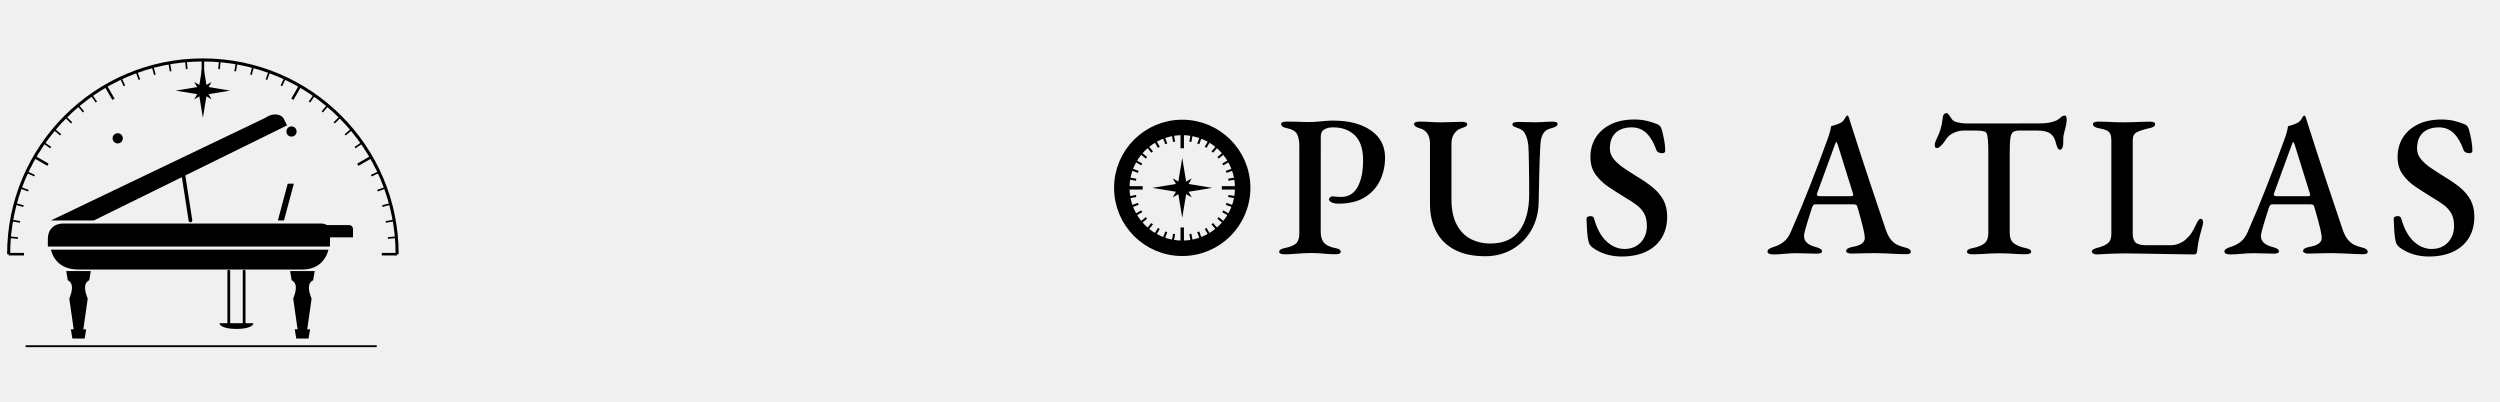
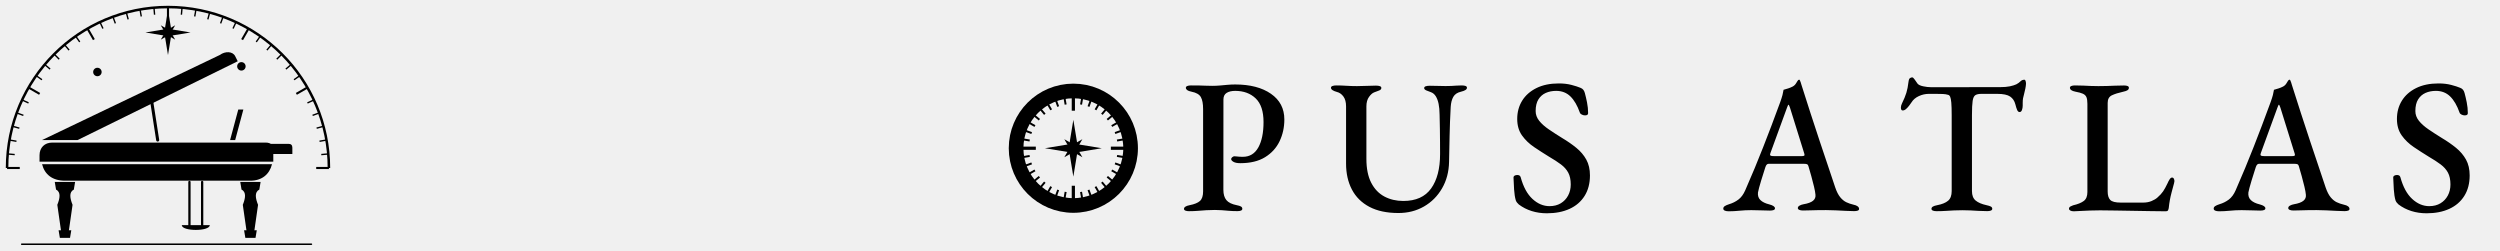
- <svg xmlns="http://www.w3.org/2000/svg" viewBox="0 0 572.22 92" width="572.22" height="92">
-   <g transform="translate(-3.48 -8.12) scale(0.39)">
+ <svg xmlns="http://www.w3.org/2000/svg" viewBox="-1.5 25.5 885.48 88.75" width="885.48" height="88.75">
+   <g transform="translate(-6 0) scale(0.5)">
    <defs>
-       <mask id="mblogptcurta" maskUnits="userSpaceOnUse" x="-50" y="-50" width="2000" height="2000">
+       <mask id="bblogptcurta" maskUnits="userSpaceOnUse" x="-50" y="-50" width="2000" height="2000">
        <rect x="-50" y="-50" width="2000" height="2000" fill="#fff" />
        <path d="M14 170A114 114 0 0 1 242 170" fill="none" stroke="#fff" stroke-width="1.8" />
        <path d="M23 170L14 170" stroke="#fff" stroke-width="1.5" />
        <path d="M19.41 160.5L14.43 160.06" stroke="#fff" stroke-width="1.0" />
        <path d="M20.66 151.07L15.73 150.2" stroke="#fff" stroke-width="1.0" />
        <path d="M22.71 141.79L17.88 140.49" stroke="#fff" stroke-width="1.0" />
        <path d="M25.57 132.72L20.88 131.01" stroke="#fff" stroke-width="1.0" />
        <path d="M29.21 123.93L24.68 121.82" stroke="#fff" stroke-width="1.0" />
        <path d="M37.07 117.5L29.27 113" stroke="#fff" stroke-width="1.5" />
        <path d="M38.71 107.48L34.62 104.61" stroke="#fff" stroke-width="1.0" />
        <path d="M44.5 99.94L40.67 96.72" stroke="#fff" stroke-width="1.0" />
        <path d="M50.93 92.93L47.39 89.39" stroke="#fff" stroke-width="1.0" />
        <path d="M57.94 86.5L54.72 82.67" stroke="#fff" stroke-width="1.0" />
        <path d="M65.48 80.71L62.61 76.62" stroke="#fff" stroke-width="1.0" />
        <path d="M75.5 79.07L71 71.27" stroke="#fff" stroke-width="1.5" />
        <path d="M81.93 71.21L79.82 66.68" stroke="#fff" stroke-width="1.0" />
        <path d="M90.72 67.57L89.01 62.88" stroke="#fff" stroke-width="1.0" />
        <path d="M99.79 64.71L98.49 59.88" stroke="#fff" stroke-width="1.0" />
        <path d="M109.07 62.66L108.2 57.73" stroke="#fff" stroke-width="1.0" />
        <path d="M118.5 61.41L118.06 56.43" stroke="#fff" stroke-width="1.0" />
        <path d="M128 65L128 56" stroke="#fff" stroke-width="1.5" />
        <path d="M137.5 61.41L137.94 56.43" stroke="#fff" stroke-width="1.0" />
        <path d="M146.93 62.66L147.8 57.73" stroke="#fff" stroke-width="1.0" />
        <path d="M156.21 64.71L157.51 59.88" stroke="#fff" stroke-width="1.0" />
        <path d="M165.28 67.57L166.99 62.88" stroke="#fff" stroke-width="1.0" />
        <path d="M174.07 71.21L176.18 66.68" stroke="#fff" stroke-width="1.0" />
        <path d="M180.5 79.07L185 71.27" stroke="#fff" stroke-width="1.5" />
        <path d="M190.52 80.71L193.39 76.62" stroke="#fff" stroke-width="1.0" />
        <path d="M198.06 86.5L201.28 82.67" stroke="#fff" stroke-width="1.0" />
        <path d="M205.07 92.93L208.61 89.39" stroke="#fff" stroke-width="1.0" />
        <path d="M211.5 99.94L215.33 96.72" stroke="#fff" stroke-width="1.0" />
        <path d="M217.29 107.48L221.38 104.61" stroke="#fff" stroke-width="1.0" />
        <path d="M218.93 117.5L226.73 113" stroke="#fff" stroke-width="1.5" />
        <path d="M226.79 123.93L231.32 121.82" stroke="#fff" stroke-width="1.0" />
        <path d="M230.43 132.72L235.12 131.01" stroke="#fff" stroke-width="1.0" />
        <path d="M233.29 141.79L238.12 140.49" stroke="#fff" stroke-width="1.0" />
        <path d="M235.34 151.07L240.27 150.2" stroke="#fff" stroke-width="1.0" />
        <path d="M236.59 160.5L241.57 160.06" stroke="#fff" stroke-width="1.0" />
        <path d="M233 170L242 170" stroke="#fff" stroke-width="1.5" />
        <circle cx="78" cy="102" r="3" fill="#fff" />
        <circle cx="180" cy="98" r="3" fill="#fff" />
        <path fill="#fff" d="M128 58L130.26 71.74L144 74L130.26 76.26L128 90L125.74 76.26L112 74L125.74 71.74Z" />
        <path fill="#fff" d="M133.09 68.91L130.16 74L133.09 79.09L128 76.16L122.91 79.09L125.84 74L122.91 68.91L128 71.84Z" />
        <g transform="translate(37 152) scale(0.9)">
          <path fill="#fff" d="M2 -2L142 -69C146 -72 152 -72 154 -68L156 -64L30 -2Z" />
          <path d="M93.0 -2L87.0 -40.6" fill="none" stroke="#fff" stroke-width="2.4" stroke-linecap="round" />
          <path fill="#fff" d="M150 -2L156.43 -26H160.43L154 -2Z" />
          <path fill="#fff" d="M10 0H178C182 0 184 2 184 6V15H0V10C0 4 4 0 10 0Z" />
          <path fill="#fff" d="M178 1H196C198 1 199 2 199 4V9H178Z" />
          <path fill="#fff" d="M2 17H183C181 25 175 30 166 30H20C10 30 4 25 2 17Z" />
          <path d="M2 16H184" fill="none" stroke="#000" stroke-width="1.4" stroke-linecap="round" />
          <path fill="#fff" d="M12 31H28L27 37C23 39 24 44 26 49L23 70H17L14 49C16 44 17 39 13 37Z" />
          <path fill="#fff" d="M15 69H25L24 75H16Z" />
          <path fill="#fff" d="M158 31H174L173 37C169 39 170 44 172 49L169 70H163L160 49C162 44 163 39 159 37Z" />
          <path fill="#fff" d="M161 69H171L170 75H162Z" />
          <path d="M118 31V66" fill="none" stroke="#fff" stroke-width="1.8" stroke-linecap="round" />
          <path d="M128 31V66" fill="none" stroke="#fff" stroke-width="1.8" stroke-linecap="round" />
          <path fill="#fff" d="M112 65H134C134 70 112 70 112 65Z" />
          <path d="M-14 80H214" fill="none" stroke="#fff" stroke-width="1.2" stroke-linecap="round" />
        </g>
      </mask>
    </defs>
-     <g mask="url(#mblogptcurta)">
+     <g mask="url(#bblogptcurta)">
      <path d="M14 170A114 114 0 0 1 242 170" fill="none" stroke="currentColor" stroke-width="1.8" />
      <path d="M23 170L14 170" stroke="currentColor" stroke-width="1.5" />
      <path d="M19.41 160.5L14.43 160.06" stroke="currentColor" stroke-width="1.0" />
      <path d="M20.66 151.07L15.73 150.2" stroke="currentColor" stroke-width="1.0" />
      <path d="M22.71 141.79L17.88 140.49" stroke="currentColor" stroke-width="1.0" />
      <path d="M25.57 132.72L20.88 131.01" stroke="currentColor" stroke-width="1.0" />
      <path d="M29.21 123.93L24.68 121.82" stroke="currentColor" stroke-width="1.0" />
      <path d="M37.07 117.5L29.27 113" stroke="currentColor" stroke-width="1.5" />
      <path d="M38.71 107.48L34.62 104.61" stroke="currentColor" stroke-width="1.0" />
      <path d="M44.5 99.94L40.67 96.72" stroke="currentColor" stroke-width="1.0" />
      <path d="M50.93 92.93L47.39 89.39" stroke="currentColor" stroke-width="1.0" />
      <path d="M57.94 86.5L54.72 82.67" stroke="currentColor" stroke-width="1.0" />
      <path d="M65.48 80.71L62.61 76.62" stroke="currentColor" stroke-width="1.0" />
      <path d="M75.5 79.07L71 71.27" stroke="currentColor" stroke-width="1.5" />
      <path d="M81.93 71.21L79.82 66.68" stroke="currentColor" stroke-width="1.0" />
      <path d="M90.72 67.57L89.01 62.88" stroke="currentColor" stroke-width="1.0" />
      <path d="M99.79 64.71L98.49 59.88" stroke="currentColor" stroke-width="1.0" />
      <path d="M109.07 62.66L108.2 57.73" stroke="currentColor" stroke-width="1.0" />
      <path d="M118.5 61.41L118.06 56.43" stroke="currentColor" stroke-width="1.0" />
      <path d="M128 65L128 56" stroke="currentColor" stroke-width="1.5" />
      <path d="M137.5 61.41L137.94 56.43" stroke="currentColor" stroke-width="1.0" />
      <path d="M146.93 62.66L147.8 57.73" stroke="currentColor" stroke-width="1.0" />
      <path d="M156.21 64.71L157.51 59.88" stroke="currentColor" stroke-width="1.0" />
      <path d="M165.28 67.57L166.99 62.88" stroke="currentColor" stroke-width="1.0" />
      <path d="M174.07 71.21L176.18 66.68" stroke="currentColor" stroke-width="1.0" />
      <path d="M180.5 79.07L185 71.27" stroke="currentColor" stroke-width="1.5" />
      <path d="M190.52 80.71L193.39 76.62" stroke="currentColor" stroke-width="1.0" />
      <path d="M198.06 86.5L201.28 82.67" stroke="currentColor" stroke-width="1.0" />
      <path d="M205.07 92.93L208.61 89.39" stroke="currentColor" stroke-width="1.0" />
      <path d="M211.5 99.94L215.33 96.72" stroke="currentColor" stroke-width="1.0" />
      <path d="M217.29 107.48L221.38 104.61" stroke="currentColor" stroke-width="1.0" />
      <path d="M218.93 117.5L226.73 113" stroke="currentColor" stroke-width="1.5" />
      <path d="M226.79 123.93L231.32 121.82" stroke="currentColor" stroke-width="1.0" />
      <path d="M230.43 132.72L235.12 131.01" stroke="currentColor" stroke-width="1.0" />
      <path d="M233.29 141.79L238.12 140.49" stroke="currentColor" stroke-width="1.0" />
      <path d="M235.34 151.07L240.27 150.2" stroke="currentColor" stroke-width="1.0" />
      <path d="M236.59 160.5L241.57 160.06" stroke="currentColor" stroke-width="1.0" />
      <path d="M233 170L242 170" stroke="currentColor" stroke-width="1.5" />
      <circle cx="78" cy="102" r="3" fill="currentColor" />
      <circle cx="180" cy="98" r="3" fill="currentColor" />
      <path fill="currentColor" d="M128 58L130.26 71.74L144 74L130.26 76.26L128 90L125.74 76.26L112 74L125.74 71.74Z" />
      <path fill="currentColor" d="M133.09 68.91L130.16 74L133.09 79.09L128 76.16L122.91 79.09L125.84 74L122.91 68.91L128 71.84Z" />
      <g transform="translate(37 152) scale(0.9)">
        <path fill="currentColor" d="M2 -2L142 -69C146 -72 152 -72 154 -68L156 -64L30 -2Z" />
        <path d="M93.0 -2L87.0 -40.6" fill="none" stroke="currentColor" stroke-width="2.4" stroke-linecap="round" />
        <path fill="currentColor" d="M150 -2L156.43 -26H160.43L154 -2Z" />
        <path fill="currentColor" d="M10 0H178C182 0 184 2 184 6V15H0V10C0 4 4 0 10 0Z" />
        <path fill="currentColor" d="M178 1H196C198 1 199 2 199 4V9H178Z" />
        <path fill="currentColor" d="M2 17H183C181 25 175 30 166 30H20C10 30 4 25 2 17Z" />
        <path d="M2 16H184" fill="none" stroke="none" stroke-width="1.4" stroke-linecap="round" />
        <path fill="currentColor" d="M12 31H28L27 37C23 39 24 44 26 49L23 70H17L14 49C16 44 17 39 13 37Z" />
        <path fill="currentColor" d="M15 69H25L24 75H16Z" />
        <path fill="currentColor" d="M158 31H174L173 37C169 39 170 44 172 49L169 70H163L160 49C162 44 163 39 159 37Z" />
        <path fill="currentColor" d="M161 69H171L170 75H162Z" />
        <path d="M118 31V66" fill="none" stroke="currentColor" stroke-width="1.8" stroke-linecap="round" />
        <path d="M128 31V66" fill="none" stroke="currentColor" stroke-width="1.8" stroke-linecap="round" />
        <path fill="currentColor" d="M112 65H134C134 70 112 70 112 65Z" />
        <path d="M-14 80H214" fill="none" stroke="currentColor" stroke-width="1.2" stroke-linecap="round" />
      </g>
    </g>
  </g>
-   <circle cx="270.6" cy="43" r="13.83" fill="none" stroke="currentColor" stroke-width="3.54" />
-   <path d="M270.6 30.64L270.6 33.94" stroke="currentColor" stroke-width="0.78" />
-   <path d="M272.75 30.83L272.46 32.45" stroke="currentColor" stroke-width="0.48" />
-   <path d="M274.83 31.39L274.26 32.94" stroke="currentColor" stroke-width="0.48" />
-   <path d="M276.78 32.3L275.96 33.72" stroke="currentColor" stroke-width="0.48" />
-   <path d="M278.55 33.53L277.48 34.8" stroke="currentColor" stroke-width="0.48" />
-   <path d="M280.07 35.06L278.8 36.12" stroke="currentColor" stroke-width="0.48" />
-   <path d="M281.3 36.82L279.88 37.64" stroke="currentColor" stroke-width="0.48" />
-   <path d="M282.22 38.77L280.66 39.34" stroke="currentColor" stroke-width="0.48" />
-   <path d="M282.77 40.85L281.15 41.14" stroke="currentColor" stroke-width="0.48" />
-   <path d="M282.96 43L279.66 43" stroke="currentColor" stroke-width="0.78" />
-   <path d="M282.77 45.15L281.15 44.86" stroke="currentColor" stroke-width="0.48" />
-   <path d="M282.22 47.23L280.66 46.66" stroke="currentColor" stroke-width="0.48" />
-   <path d="M281.3 49.18L279.88 48.36" stroke="currentColor" stroke-width="0.48" />
-   <path d="M280.07 50.94L278.8 49.88" stroke="currentColor" stroke-width="0.48" />
-   <path d="M278.55 52.47L277.48 51.2" stroke="currentColor" stroke-width="0.48" />
-   <path d="M276.78 53.7L275.96 52.28" stroke="currentColor" stroke-width="0.48" />
-   <path d="M274.83 54.61L274.26 53.06" stroke="currentColor" stroke-width="0.48" />
-   <path d="M272.75 55.17L272.46 53.55" stroke="currentColor" stroke-width="0.48" />
-   <path d="M270.6 55.36L270.6 52.06" stroke="currentColor" stroke-width="0.78" />
-   <path d="M268.45 55.17L268.74 53.55" stroke="currentColor" stroke-width="0.48" />
-   <path d="M266.37 54.61L266.94 53.06" stroke="currentColor" stroke-width="0.48" />
-   <path d="M264.42 53.7L265.25 52.28" stroke="currentColor" stroke-width="0.48" />
-   <path d="M262.66 52.47L263.72 51.2" stroke="currentColor" stroke-width="0.48" />
-   <path d="M261.13 50.94L262.4 49.88" stroke="currentColor" stroke-width="0.48" />
-   <path d="M259.9 49.18L261.33 48.36" stroke="currentColor" stroke-width="0.48" />
-   <path d="M258.99 47.23L260.54 46.66" stroke="currentColor" stroke-width="0.48" />
-   <path d="M258.43 45.15L260.05 44.86" stroke="currentColor" stroke-width="0.48" />
-   <path d="M258.24 43L261.54 43" stroke="currentColor" stroke-width="0.78" />
-   <path d="M258.43 40.85L260.05 41.14" stroke="currentColor" stroke-width="0.48" />
-   <path d="M258.99 38.77L260.54 39.34" stroke="currentColor" stroke-width="0.48" />
-   <path d="M259.9 36.82L261.33 37.64" stroke="currentColor" stroke-width="0.48" />
-   <path d="M261.13 35.06L262.4 36.12" stroke="currentColor" stroke-width="0.48" />
-   <path d="M262.66 33.53L263.72 34.8" stroke="currentColor" stroke-width="0.48" />
-   <path d="M264.42 32.3L265.25 33.72" stroke="currentColor" stroke-width="0.48" />
-   <path d="M266.37 31.39L266.94 32.94" stroke="currentColor" stroke-width="0.48" />
-   <path d="M268.45 30.83L268.74 32.45" stroke="currentColor" stroke-width="0.48" />
-   <path fill="currentColor" d="M270.6 36.14L271.57 42.03L277.46 43L271.57 43.97L270.6 49.86L269.63 43.97L263.74 43L269.63 42.03Z" />
-   <path fill="currentColor" d="M272.78 40.82L271.53 43L272.78 45.18L270.6 43.93L268.42 45.18L269.67 43L268.42 40.82L270.6 42.07Z" />
-   <path fill="currentColor" d="M293.979 58.204Q293.473 58.204 293.13 58.069Q292.788 57.933 292.788 57.643Q292.788 57.022 294.124 56.758Q295.877 56.422 296.638 55.737Q297.399 55.052 297.399 53.425V33.52Q297.399 31.617 296.855 30.649Q296.311 29.682 294.597 29.346Q293.879 29.207 293.557 28.963Q293.235 28.719 293.235 28.409Q293.235 28.119 293.57 27.977Q293.906 27.835 294.453 27.835Q295.632 27.835 296.422 27.848Q297.213 27.862 297.94 27.898Q298.668 27.934 299.591 27.934Q300.568 27.934 301.487 27.852Q302.407 27.769 303.304 27.687Q304.202 27.604 305.156 27.604Q310.538 27.604 313.779 29.847Q317.02 32.09 317.02 36.06Q317.02 38.902 315.873 41.306Q314.725 43.71 312.373 45.161Q310.022 46.612 306.387 46.612Q305.305 46.612 304.741 46.291Q304.177 45.971 304.177 45.614Q304.177 45.376 304.451 45.159Q304.725 44.941 304.955 44.941Q305.28 44.941 305.724 45.007Q306.169 45.074 306.998 45.074Q309.473 45.074 310.733 42.813Q311.994 40.552 311.994 36.678Q311.994 32.785 310.099 30.968Q308.204 29.151 305.156 29.151Q303.864 29.151 303.087 29.636Q302.309 30.121 302.309 31.236L302.296 53.051Q302.296 54.646 303.022 55.527Q303.747 56.409 305.535 56.758Q306.213 56.884 306.542 57.075Q306.871 57.266 306.871 57.629Q306.871 57.92 306.555 58.055Q306.24 58.191 305.707 58.191Q304.541 58.191 303.637 58.112Q302.734 58.033 301.936 57.97Q301.137 57.908 300.247 57.908Q299.16 57.908 298.166 57.97Q297.172 58.033 296.165 58.118Q295.158 58.204 293.979 58.204ZM339.952 58.646Q335.764 58.646 332.948 57.159Q330.132 55.672 328.721 52.978Q327.31 50.284 327.31 46.709V32.901Q327.31 31.373 326.667 30.505Q326.025 29.636 325.106 29.411Q323.663 29.023 323.663 28.396Q323.663 28.106 324.026 27.97Q324.388 27.835 324.962 27.835Q326.157 27.835 327.39 27.917Q328.622 28.0 329.941 28.0Q331.083 28.0 332.337 27.94Q333.591 27.881 334.53 27.881Q335.117 27.881 335.473 28.01Q335.829 28.138 335.829 28.442Q335.829 28.832 335.346 29.037Q334.863 29.242 334.091 29.512Q333.484 29.737 332.852 30.607Q332.22 31.478 332.22 32.916V45.577Q332.22 49.082 333.386 51.339Q334.551 53.595 336.57 54.666Q338.588 55.736 341.136 55.736Q345.689 55.736 347.851 52.717Q350.013 49.698 350.013 44.405Q350.013 43.323 350.003 41.715Q349.993 40.107 349.967 38.305Q349.941 36.504 349.895 34.87Q349.882 33.363 349.654 32.268Q349.426 31.173 348.977 30.451Q348.528 29.73 347.802 29.465Q347.327 29.286 346.749 29.062Q346.172 28.838 346.172 28.475Q346.172 28.171 346.541 28.042Q346.91 27.914 347.524 27.914Q348.799 27.914 349.545 27.95Q350.291 27.987 351.333 27.987Q352.112 27.987 352.738 27.957Q353.364 27.927 353.971 27.881Q354.577 27.835 355.219 27.835Q355.792 27.835 356.148 27.957Q356.504 28.079 356.504 28.396Q356.504 29.009 355.074 29.346Q353.754 29.644 353.213 30.587Q352.672 31.53 352.579 33.022Q352.375 36.817 352.313 39.973Q352.25 43.13 352.185 46.261Q352.119 49.882 350.49 52.691Q348.862 55.5 346.121 57.073Q343.381 58.646 339.952 58.646ZM371.195 58.712Q369.244 58.712 367.531 58.175Q365.819 57.638 364.42 56.59Q364.195 56.392 363.994 56.141Q363.792 55.89 363.686 55.6Q363.375 54.556 363.272 52.966Q363.17 51.375 363.131 50.098Q363.131 49.775 363.401 49.62Q363.671 49.465 364.041 49.465Q364.352 49.465 364.562 49.587Q364.773 49.709 364.859 50Q365.823 53.513 367.713 55.251Q369.603 56.988 371.828 56.988Q373.39 56.988 374.536 56.302Q375.682 55.617 376.317 54.428Q376.952 53.239 376.952 51.759Q376.952 50.014 376.349 48.897Q375.746 47.78 374.592 46.917Q373.438 46.053 371.723 45.051Q369.883 43.924 368.109 42.727Q366.335 41.53 365.181 39.91Q364.027 38.29 364.027 35.928Q364.027 33.454 365.216 31.528Q366.405 29.602 368.658 28.478Q370.911 27.354 374.075 27.354Q375.763 27.354 377.12 27.707Q378.477 28.06 379.296 28.409Q379.732 28.575 379.979 28.878Q380.226 29.181 380.359 29.67Q380.622 30.64 380.885 31.933Q381.148 33.226 381.148 34.534Q381.148 35.068 380.402 35.068Q380 35.068 379.621 34.877Q379.242 34.686 379.15 34.396Q378.248 31.829 376.875 30.49Q375.502 29.151 373.438 29.151Q372.04 29.151 370.927 29.645Q369.814 30.139 369.146 31.206Q368.478 32.273 368.478 34.024Q368.478 35.302 369.331 36.372Q370.184 37.443 371.641 38.438Q373.098 39.433 374.859 40.522Q376.782 41.665 378.308 42.912Q379.834 44.16 380.713 45.752Q381.591 47.344 381.591 49.572Q381.591 52.456 380.298 54.516Q379.006 56.577 376.67 57.644Q374.335 58.712 371.195 58.712ZM405.859 58.231Q405.286 58.231 404.923 58.069Q404.56 57.908 404.56 57.577Q404.56 57.214 404.926 56.974Q405.292 56.733 405.936 56.529Q407.19 56.16 408.199 55.408Q409.207 54.656 409.865 53.149Q411.104 50.316 412.169 47.758Q413.233 45.2 414.202 42.715Q415.172 40.229 416.183 37.582Q417.195 34.936 418.282 31.939Q418.673 30.864 418.858 30.145Q419.043 29.425 419.116 28.887Q419.678 28.722 420.201 28.563Q420.723 28.405 421.299 28.114Q421.848 27.824 422.157 27.29Q422.466 26.757 422.658 26.532Q422.757 26.459 422.867 26.446Q422.976 26.432 423.063 26.605Q423.182 26.83 423.264 27.113Q423.347 27.397 423.439 27.7Q424.493 31.074 425.633 34.56Q426.773 38.045 427.87 41.371Q428.967 44.696 429.94 47.537Q430.913 50.377 431.601 52.494Q432.127 54.019 432.805 54.841Q433.483 55.664 434.271 56.04Q435.058 56.416 435.981 56.627Q436.659 56.766 437.008 57.032Q437.357 57.299 437.357 57.662Q437.357 57.952 437.022 58.072Q436.686 58.191 436.153 58.191Q435.413 58.191 434.218 58.128Q433.024 58.066 431.731 58.003Q430.438 57.94 429.376 57.94Q428.486 57.94 427.442 57.954Q426.399 57.967 425.44 58.004Q424.481 58.04 423.794 58.04Q423.261 58.04 422.911 57.888Q422.562 57.736 422.562 57.446Q422.562 57.096 422.977 56.859Q423.392 56.621 423.938 56.529Q425.528 56.258 426.228 55.691Q426.928 55.124 426.82 54.211Q426.754 53.452 426.467 52.264Q426.18 51.076 425.818 49.75Q425.457 48.424 425.128 47.35Q425.035 46.981 424.815 46.871Q424.594 46.762 424.029 46.762H415.506Q415.268 46.762 415.074 46.937Q414.88 47.112 414.722 47.579Q414.57 48.108 414.28 48.98Q413.991 49.852 413.708 50.799Q413.425 51.746 413.207 52.536Q412.99 53.326 412.936 53.69Q412.816 54.839 413.534 55.529Q414.251 56.218 415.667 56.562Q417.043 56.924 417.043 57.512Q417.043 57.802 416.714 57.931Q416.385 58.06 415.811 58.06Q414.944 58.06 413.79 58.007Q412.636 57.954 411.317 57.954Q409.847 57.954 408.477 58.092Q407.106 58.231 405.859 58.231ZM416.766 44.904H423.518Q424.178 44.904 424.178 44.647Q424.178 44.528 424.155 44.426Q424.132 44.324 424.085 44.172L420.673 33.218Q420.436 32.494 420.298 32.494Q420.205 32.494 419.955 33.185L415.942 44.172Q415.85 44.422 415.85 44.541Q415.85 44.772 416.104 44.838Q416.358 44.904 416.766 44.904ZM451.451 58.204Q450.945 58.204 450.583 58.069Q450.22 57.933 450.22 57.643Q450.22 57.293 450.569 57.088Q450.918 56.884 451.596 56.758Q453.35 56.422 454.226 55.688Q455.102 54.954 455.102 53.359V35.05Q455.102 33.034 455.01 31.997Q454.918 30.96 454.73 30.559Q454.542 30.157 454.213 30.098Q453.661 29.932 452.959 29.903Q452.257 29.873 451.338 29.873H449.57Q448.342 29.873 447.17 30.412Q445.999 30.951 445.397 31.927Q445.232 32.185 444.869 32.67Q444.506 33.155 444.096 33.519Q443.687 33.882 443.278 33.882Q443.026 33.882 442.93 33.677Q442.834 33.472 442.834 33.215Q442.834 32.713 443.092 32.198Q443.818 30.726 444.158 29.614Q444.498 28.502 444.67 26.991Q444.762 26.246 445.036 26.068Q445.31 25.889 445.575 25.889Q445.813 25.889 446.198 26.456Q446.584 27.023 446.849 27.393Q447.193 27.827 448.219 28.045Q449.244 28.262 450.106 28.262L466.754 28.249Q468.209 28.249 469.151 28.051Q470.092 27.853 470.71 27.57Q471.331 27.239 471.711 26.849Q472.09 26.459 472.658 26.459Q472.85 26.459 472.949 26.759Q473.048 27.058 473.048 27.427Q473.048 27.645 472.992 28.006Q472.936 28.368 472.89 28.599Q472.725 29.457 472.569 29.98Q472.414 30.503 472.334 30.94Q472.254 31.378 472.254 32.045V32.719Q472.254 33.255 472.076 33.759Q471.898 34.263 471.502 34.263Q471.139 34.263 470.921 33.782Q470.703 33.301 470.478 32.398Q470.173 31.174 469.223 30.523Q468.274 29.873 466.125 29.873H462.267Q461.331 29.873 460.83 30.177Q460.329 30.48 460.164 31.568Q459.999 32.656 459.999 35.047V53.346Q459.999 54.9 460.895 55.641Q461.79 56.382 463.525 56.758Q464.202 56.897 464.551 57.082Q464.901 57.266 464.901 57.629Q464.901 57.92 464.565 58.055Q464.229 58.191 463.696 58.191Q462.53 58.191 461.555 58.128Q460.58 58.066 459.661 58.019Q458.742 57.973 457.72 57.973Q456.634 57.973 455.653 58.019Q454.672 58.066 453.651 58.135Q452.631 58.204 451.451 58.204ZM479.986 58.231Q479.44 58.231 479.127 58.049Q478.815 57.868 478.815 57.623Q478.815 57.248 479.193 57.053Q479.571 56.858 479.803 56.785Q481.523 56.389 482.392 55.734Q483.261 55.079 483.261 53.583V32.274Q483.261 31.193 483.023 30.656Q482.786 30.118 482.172 29.838Q481.559 29.557 480.378 29.346Q479.043 29.082 479.043 28.396Q479.043 28.106 479.385 27.97Q479.728 27.835 480.234 27.835Q481.413 27.835 482.322 27.881Q483.231 27.927 484.077 27.964Q484.923 28.0 485.912 28.0Q486.999 28.0 487.963 27.97Q488.928 27.94 489.939 27.894Q490.949 27.848 492.115 27.848Q492.648 27.848 492.964 27.977Q493.28 28.106 493.28 28.409Q493.28 28.773 492.951 28.99Q492.622 29.207 491.944 29.346Q490.183 29.736 489.17 30.221Q488.157 30.706 488.157 32.058V53.449Q488.157 54.839 488.777 55.485Q489.396 56.13 491.337 56.13H496.698Q497.864 56.13 498.763 55.751Q499.663 55.372 500.178 54.904Q501.061 54.132 501.553 53.402Q502.045 52.672 502.605 51.493Q502.817 50.988 503.104 50.535Q503.391 50.081 503.7 50.081Q504.004 50.081 504.142 50.372Q504.281 50.662 504.281 50.952Q504.281 51.012 504.238 51.168Q504.195 51.324 504.195 51.424Q503.858 52.678 503.598 53.653Q503.337 54.629 503.176 55.513Q503.014 56.397 502.908 57.419Q502.862 57.742 502.733 57.987Q502.605 58.231 502.222 58.231Q500.396 58.231 498.373 58.185Q496.351 58.138 494.275 58.115Q492.2 58.092 490.193 58.046Q488.185 58.0 486.338 58.0Q485.251 58.0 483.871 58.046Q482.49 58.092 481.372 58.162Q480.254 58.231 479.986 58.231ZM510.443 58.231Q509.87 58.231 509.508 58.069Q509.145 57.908 509.145 57.577Q509.145 57.214 509.511 56.974Q509.876 56.733 510.521 56.529Q511.774 56.16 512.783 55.408Q513.792 54.656 514.45 53.149Q515.689 50.316 516.753 47.758Q517.818 45.2 518.787 42.715Q519.756 40.229 520.768 37.582Q521.78 34.936 522.867 31.939Q523.258 30.864 523.443 30.145Q523.627 29.425 523.7 28.887Q524.263 28.722 524.785 28.563Q525.308 28.405 525.884 28.114Q526.433 27.824 526.742 27.29Q527.05 26.757 527.242 26.532Q527.342 26.459 527.451 26.446Q527.561 26.432 527.647 26.605Q527.766 26.83 527.849 27.113Q527.931 27.397 528.024 27.7Q529.078 31.074 530.218 34.56Q531.357 38.045 532.455 41.371Q533.552 44.696 534.525 47.537Q535.498 50.377 536.186 52.494Q536.711 54.019 537.39 54.841Q538.068 55.664 538.855 56.04Q539.643 56.416 540.566 56.627Q541.244 56.766 541.593 57.032Q541.942 57.299 541.942 57.662Q541.942 57.952 541.606 58.072Q541.27 58.191 540.737 58.191Q539.997 58.191 538.803 58.128Q537.608 58.066 536.315 58.003Q535.022 57.94 533.961 57.94Q533.07 57.94 532.027 57.954Q530.983 57.967 530.025 58.004Q529.066 58.04 528.378 58.04Q527.845 58.04 527.496 57.888Q527.147 57.736 527.147 57.446Q527.147 57.096 527.562 56.859Q527.976 56.621 528.523 56.529Q530.113 56.258 530.812 55.691Q531.512 55.124 531.405 54.211Q531.338 53.452 531.052 52.264Q530.765 51.076 530.403 49.75Q530.041 48.424 529.712 47.35Q529.62 46.981 529.399 46.871Q529.179 46.762 528.613 46.762H520.091Q519.853 46.762 519.658 46.937Q519.464 47.112 519.306 47.579Q519.154 48.108 518.865 48.98Q518.575 49.852 518.292 50.799Q518.009 51.746 517.792 52.536Q517.575 53.326 517.521 53.69Q517.401 54.839 518.118 55.529Q518.836 56.218 520.252 56.562Q521.627 56.924 521.627 57.512Q521.627 57.802 521.298 57.931Q520.969 58.06 520.396 58.06Q519.528 58.06 518.374 58.007Q517.221 57.954 515.902 57.954Q514.432 57.954 513.061 58.092Q511.691 58.231 510.443 58.231ZM521.35 44.904H528.103Q528.762 44.904 528.762 44.647Q528.762 44.528 528.739 44.426Q528.716 44.324 528.67 44.172L525.257 33.218Q525.021 32.494 524.882 32.494Q524.79 32.494 524.54 33.185L520.527 44.172Q520.435 44.422 520.435 44.541Q520.435 44.772 520.689 44.838Q520.942 44.904 521.35 44.904ZM555.949 58.712Q553.997 58.712 552.285 58.175Q550.573 57.638 549.174 56.59Q548.949 56.392 548.747 56.141Q548.546 55.89 548.44 55.6Q548.129 54.556 548.026 52.966Q547.924 51.375 547.885 50.098Q547.885 49.775 548.155 49.62Q548.425 49.465 548.794 49.465Q549.106 49.465 549.316 49.587Q549.527 49.709 549.613 50Q550.576 53.513 552.466 55.251Q554.356 56.988 556.582 56.988Q558.144 56.988 559.29 56.302Q560.435 55.617 561.07 54.428Q561.706 53.239 561.706 51.759Q561.706 50.014 561.103 48.897Q560.5 47.78 559.346 46.917Q558.192 46.053 556.477 45.051Q554.637 43.924 552.863 42.727Q551.089 41.53 549.935 39.91Q548.781 38.29 548.781 35.928Q548.781 33.454 549.97 31.528Q551.158 29.602 553.412 28.478Q555.665 27.354 558.829 27.354Q560.517 27.354 561.874 27.707Q563.231 28.06 564.05 28.409Q564.486 28.575 564.733 28.878Q564.98 29.181 565.113 29.67Q565.376 30.64 565.639 31.933Q565.902 33.226 565.902 34.534Q565.902 35.068 565.156 35.068Q564.754 35.068 564.375 34.877Q563.996 34.686 563.904 34.396Q563.001 31.829 561.629 30.49Q560.256 29.151 558.191 29.151Q556.793 29.151 555.68 29.645Q554.567 30.139 553.899 31.206Q553.232 32.273 553.232 34.024Q553.232 35.302 554.085 36.372Q554.938 37.443 556.395 38.438Q557.852 39.433 559.613 40.522Q561.536 41.665 563.062 42.912Q564.588 44.16 565.467 45.752Q566.345 47.344 566.345 49.572Q566.345 52.456 565.052 54.516Q563.759 56.577 561.424 57.644Q559.089 58.712 555.949 58.712Z" />
+   <g transform="translate(348.88 48)">
+     <circle cx="29.79" cy="30" r="20.28" fill="none" stroke="currentColor" stroke-width="5.19" />
+     <path d="M29.79 12.01L29.79 16.71" stroke="currentColor" stroke-width="1.14" />
+     <path d="M32.91 12.29L32.52 14.53" stroke="currentColor" stroke-width="0.7" />
+     <path d="M35.94 13.1L35.16 15.24" stroke="currentColor" stroke-width="0.7" />
+     <path d="M38.78 14.42L37.64 16.4" stroke="currentColor" stroke-width="0.7" />
+     <path d="M41.35 16.22L39.89 17.97" stroke="currentColor" stroke-width="0.7" />
+     <path d="M43.57 18.44L41.82 19.9" stroke="currentColor" stroke-width="0.7" />
+     <path d="M45.37 21.01L43.39 22.15" stroke="currentColor" stroke-width="0.7" />
+     <path d="M46.69 23.85L44.55 24.63" stroke="currentColor" stroke-width="0.7" />
+     <path d="M47.51 26.88L45.26 27.27" stroke="currentColor" stroke-width="0.7" />
+     <path d="M47.78 30L43.08 30" stroke="currentColor" stroke-width="1.14" />
+     <path d="M47.51 33.12L45.26 32.73" stroke="currentColor" stroke-width="0.7" />
+     <path d="M46.69 36.15L44.55 35.37" stroke="currentColor" stroke-width="0.7" />
+     <path d="M45.37 38.99L43.39 37.85" stroke="currentColor" stroke-width="0.7" />
+     <path d="M43.57 41.56L41.82 40.1" stroke="currentColor" stroke-width="0.7" />
+     <path d="M41.35 43.78L39.89 42.03" stroke="currentColor" stroke-width="0.7" />
+     <path d="M38.78 45.58L37.64 43.6" stroke="currentColor" stroke-width="0.7" />
+     <path d="M35.94 46.9L35.16 44.76" stroke="currentColor" stroke-width="0.7" />
+     <path d="M32.91 47.71L32.52 45.47" stroke="currentColor" stroke-width="0.7" />
+     <path d="M29.79 47.99L29.79 43.29" stroke="currentColor" stroke-width="1.14" />
+     <path d="M26.67 47.71L27.06 45.47" stroke="currentColor" stroke-width="0.7" />
+     <path d="M23.64 46.9L24.42 44.76" stroke="currentColor" stroke-width="0.7" />
+     <path d="M20.8 45.58L21.94 43.6" stroke="currentColor" stroke-width="0.7" />
+     <path d="M18.23 43.78L19.69 42.03" stroke="currentColor" stroke-width="0.7" />
+     <path d="M16.01 41.56L17.76 40.1" stroke="currentColor" stroke-width="0.7" />
+     <path d="M14.21 38.99L16.19 37.85" stroke="currentColor" stroke-width="0.7" />
+     <path d="M12.89 36.15L15.03 35.37" stroke="currentColor" stroke-width="0.7" />
+     <path d="M12.08 33.12L14.32 32.73" stroke="currentColor" stroke-width="0.7" />
+     <path d="M11.8 30L16.5 30" stroke="currentColor" stroke-width="1.14" />
+     <path d="M12.08 26.88L14.32 27.27" stroke="currentColor" stroke-width="0.7" />
+     <path d="M12.89 23.85L15.03 24.63" stroke="currentColor" stroke-width="0.7" />
+     <path d="M14.21 21.01L16.19 22.15" stroke="currentColor" stroke-width="0.7" />
+     <path d="M16.01 18.44L17.76 19.9" stroke="currentColor" stroke-width="0.7" />
+     <path d="M18.23 16.22L19.69 17.97" stroke="currentColor" stroke-width="0.7" />
+     <path d="M20.8 14.42L21.94 16.4" stroke="currentColor" stroke-width="0.7" />
+     <path d="M23.64 13.1L24.42 15.24" stroke="currentColor" stroke-width="0.7" />
+     <path d="M26.67 12.29L27.06 14.53" stroke="currentColor" stroke-width="0.7" />
+     <path fill="currentColor" d="M29.79 19.93L31.21 28.58L39.86 30L31.21 31.42L29.79 40.07L28.37 31.42L19.72 30L28.37 28.58Z" />
+     <path fill="currentColor" d="M32.99 26.8L31.15 30L32.99 33.2L29.79 31.36L26.59 33.2L28.43 30L26.59 26.8L29.79 28.64Z" />
+     <path fill="currentColor" d="M70.731 52.299Q69.989 52.299 69.486 52.101Q68.984 51.902 68.984 51.476Q68.984 50.566 70.943 50.179Q73.515 49.686 74.631 48.681Q75.747 47.676 75.747 45.29V16.095Q75.747 13.304 74.949 11.886Q74.151 10.467 71.638 9.974Q70.585 9.771 70.112 9.413Q69.639 9.055 69.639 8.6Q69.639 8.175 70.132 7.966Q70.624 7.758 71.426 7.758Q73.155 7.758 74.314 7.777Q75.474 7.797 76.541 7.85Q77.609 7.904 78.962 7.904Q80.395 7.904 81.743 7.783Q83.092 7.662 84.408 7.54Q85.725 7.419 87.124 7.419Q95.018 7.419 99.771 10.709Q104.525 13.998 104.525 19.822Q104.525 23.99 102.842 27.516Q101.158 31.041 97.709 33.169Q94.26 35.297 88.93 35.297Q87.343 35.297 86.515 34.827Q85.688 34.358 85.688 33.834Q85.688 33.485 86.089 33.166Q86.491 32.847 86.83 32.847Q87.305 32.847 87.957 32.944Q88.609 33.041 89.826 33.041Q93.455 33.041 95.304 29.725Q97.153 26.41 97.153 20.727Q97.153 15.018 94.374 12.353Q91.594 9.688 87.124 9.688Q85.229 9.688 84.089 10.399Q82.949 11.111 82.949 12.747L82.929 44.741Q82.929 47.08 83.994 48.373Q85.058 49.666 87.68 50.179Q88.674 50.363 89.157 50.643Q89.639 50.924 89.639 51.456Q89.639 51.882 89.176 52.081Q88.713 52.28 87.932 52.28Q86.222 52.28 84.897 52.164Q83.572 52.048 82.401 51.956Q81.229 51.865 79.924 51.865Q78.33 51.865 76.872 51.956Q75.415 52.048 73.938 52.174Q72.461 52.299 70.731 52.299ZM144.928 52.948Q138.786 52.948 134.655 50.766Q130.525 48.585 128.455 44.634Q126.385 40.683 126.385 35.44V15.188Q126.385 12.948 125.443 11.674Q124.5 10.4 123.153 10.07Q121.037 9.5 121.037 8.581Q121.037 8.155 121.569 7.956Q122.101 7.758 122.942 7.758Q124.695 7.758 126.502 7.879Q128.31 8.0 130.245 8.0Q131.919 8.0 133.759 7.913Q135.598 7.825 136.975 7.825Q137.836 7.825 138.358 8.014Q138.88 8.203 138.88 8.648Q138.88 9.22 138.171 9.521Q137.463 9.821 136.332 10.218Q135.441 10.548 134.514 11.824Q133.587 13.101 133.587 15.21V33.78Q133.587 38.921 135.297 42.23Q137.006 45.539 139.967 47.11Q142.927 48.68 146.664 48.68Q153.341 48.68 156.512 44.252Q159.683 39.824 159.683 32.061Q159.683 30.474 159.669 28.115Q159.654 25.757 159.616 23.115Q159.578 20.472 159.51 18.077Q159.491 15.865 159.157 14.259Q158.822 12.653 158.164 11.595Q157.506 10.537 156.44 10.149Q155.744 9.887 154.897 9.558Q154.05 9.229 154.05 8.697Q154.05 8.251 154.591 8.062Q155.133 7.873 156.032 7.873Q157.903 7.873 158.997 7.927Q160.091 7.98 161.62 7.98Q162.761 7.98 163.68 7.937Q164.598 7.893 165.488 7.825Q166.378 7.758 167.319 7.758Q168.159 7.758 168.681 7.937Q169.203 8.116 169.203 8.581Q169.203 9.48 167.107 9.974Q165.17 10.411 164.376 11.794Q163.583 13.177 163.447 15.365Q163.148 20.931 163.056 25.561Q162.965 30.19 162.868 34.782Q162.772 40.093 160.383 44.213Q157.995 48.334 153.976 50.641Q149.957 52.948 144.928 52.948ZM197.52 53.044Q194.657 53.044 192.146 52.257Q189.635 51.469 187.583 49.932Q187.253 49.642 186.957 49.274Q186.662 48.906 186.507 48.48Q186.05 46.949 185.9 44.616Q185.749 42.283 185.692 40.41Q185.692 39.937 186.089 39.71Q186.485 39.482 187.026 39.482Q187.483 39.482 187.792 39.661Q188.101 39.841 188.227 40.266Q189.64 45.42 192.412 47.968Q195.184 50.516 198.448 50.516Q200.739 50.516 202.419 49.51Q204.1 48.504 205.031 46.761Q205.963 45.017 205.963 42.846Q205.963 40.286 205.078 38.649Q204.194 37.011 202.502 35.744Q200.809 34.478 198.294 33.008Q195.595 31.355 192.993 29.6Q190.391 27.844 188.699 25.468Q187.007 23.093 187.007 19.627Q187.007 15.999 188.75 13.174Q190.494 10.35 193.798 8.701Q197.103 7.052 201.743 7.052Q204.22 7.052 206.21 7.57Q208.2 8.087 209.401 8.6Q210.04 8.843 210.403 9.287Q210.765 9.732 210.96 10.45Q211.346 11.871 211.732 13.768Q212.117 15.664 212.117 17.583Q212.117 18.367 211.023 18.367Q210.434 18.367 209.878 18.086Q209.322 17.806 209.187 17.38Q207.863 13.616 205.85 11.652Q203.837 9.688 200.809 9.688Q198.758 9.688 197.126 10.413Q195.493 11.138 194.514 12.702Q193.534 14.267 193.534 16.835Q193.534 18.709 194.786 20.279Q196.037 21.849 198.174 23.309Q200.31 24.769 202.893 26.365Q205.714 28.042 207.952 29.871Q210.191 31.701 211.479 34.036Q212.768 36.372 212.768 39.639Q212.768 43.868 210.871 46.89Q208.975 49.912 205.55 51.478Q202.125 53.044 197.52 53.044ZM261.898 52.338Q261.057 52.338 260.526 52.102Q259.994 51.865 259.994 51.38Q259.994 50.847 260.53 50.495Q261.066 50.142 262.012 49.843Q263.85 49.301 265.33 48.198Q266.809 47.096 267.775 44.886Q269.591 40.73 271.153 36.978Q272.714 33.227 274.136 29.581Q275.557 25.936 277.041 22.054Q278.525 18.173 280.119 13.777Q280.693 12.201 280.964 11.145Q281.235 10.09 281.342 9.301Q282.167 9.059 282.933 8.826Q283.699 8.594 284.544 8.168Q285.349 7.742 285.802 6.959Q286.255 6.176 286.537 5.847Q286.683 5.74 286.843 5.72Q287.004 5.7 287.13 5.954Q287.305 6.283 287.426 6.699Q287.547 7.115 287.683 7.561Q289.229 12.509 290.901 17.621Q292.572 22.733 294.182 27.61Q295.791 32.488 297.218 36.654Q298.645 40.82 299.653 43.924Q300.425 46.161 301.419 47.367Q302.414 48.574 303.569 49.125Q304.724 49.677 306.078 49.987Q307.072 50.19 307.584 50.581Q308.096 50.972 308.096 51.505Q308.096 51.93 307.604 52.105Q307.111 52.28 306.329 52.28Q305.244 52.28 303.492 52.188Q301.74 52.096 299.843 52.004Q297.947 51.913 296.39 51.913Q295.084 51.913 293.554 51.932Q292.023 51.952 290.617 52.005Q289.211 52.059 288.203 52.059Q287.421 52.059 286.909 51.836Q286.397 51.613 286.397 51.188Q286.397 50.675 287.005 50.326Q287.613 49.978 288.415 49.843Q290.747 49.445 291.773 48.613Q292.799 47.781 292.642 46.443Q292.544 45.33 292.124 43.587Q291.703 41.844 291.172 39.899Q290.642 37.954 290.159 36.38Q290.024 35.838 289.7 35.678Q289.377 35.518 288.547 35.518H276.048Q275.699 35.518 275.414 35.774Q275.129 36.031 274.897 36.716Q274.674 37.491 274.25 38.77Q273.825 40.049 273.41 41.438Q272.995 42.827 272.676 43.986Q272.357 45.144 272.279 45.679Q272.102 47.364 273.155 48.375Q274.207 49.386 276.283 49.891Q278.301 50.421 278.301 51.284Q278.301 51.71 277.819 51.898Q277.336 52.087 276.495 52.087Q275.223 52.087 273.53 52.01Q271.838 51.932 269.904 51.932Q267.748 51.932 265.738 52.135Q263.728 52.338 261.898 52.338ZM277.895 32.793H287.799Q288.766 32.793 288.766 32.415Q288.766 32.241 288.732 32.091Q288.698 31.941 288.631 31.719L283.625 15.653Q283.278 14.592 283.075 14.592Q282.94 14.592 282.573 15.605L276.688 31.719Q276.552 32.086 276.552 32.26Q276.552 32.599 276.925 32.696Q277.297 32.793 277.895 32.793ZM335.537 52.299Q334.794 52.299 334.262 52.101Q333.731 51.902 333.731 51.476Q333.731 50.963 334.243 50.663Q334.755 50.363 335.749 50.179Q338.321 49.686 339.606 48.609Q340.891 47.532 340.891 45.194V18.34Q340.891 15.383 340.756 13.862Q340.62 12.341 340.345 11.753Q340.07 11.164 339.587 11.077Q338.777 10.834 337.747 10.791Q336.718 10.747 335.37 10.747H332.777Q330.976 10.747 329.258 11.537Q327.539 12.328 326.657 13.76Q326.415 14.138 325.882 14.849Q325.35 15.561 324.749 16.094Q324.149 16.627 323.548 16.627Q323.179 16.627 323.039 16.326Q322.898 16.026 322.898 15.649Q322.898 14.913 323.276 14.157Q324.341 11.998 324.84 10.367Q325.339 8.736 325.59 6.52Q325.725 5.428 326.127 5.166Q326.529 4.904 326.917 4.904Q327.267 4.904 327.832 5.736Q328.398 6.568 328.786 7.109Q329.291 7.747 330.795 8.066Q332.3 8.385 333.564 8.385L357.981 8.365Q360.114 8.365 361.496 8.074Q362.877 7.784 363.783 7.369Q364.694 6.884 365.25 6.312Q365.807 5.74 366.639 5.74Q366.921 5.74 367.066 6.179Q367.211 6.618 367.211 7.16Q367.211 7.479 367.129 8.01Q367.047 8.54 366.98 8.879Q366.737 10.136 366.509 10.904Q366.281 11.671 366.164 12.313Q366.048 12.954 366.048 13.933V14.922Q366.048 15.707 365.787 16.447Q365.526 17.186 364.945 17.186Q364.412 17.186 364.092 16.48Q363.772 15.775 363.443 14.45Q362.995 12.655 361.602 11.701Q360.209 10.747 357.058 10.747H351.399Q350.027 10.747 349.293 11.192Q348.558 11.638 348.315 13.233Q348.073 14.828 348.073 18.335V45.174Q348.073 47.454 349.387 48.54Q350.7 49.627 353.244 50.179Q354.238 50.382 354.75 50.653Q355.262 50.924 355.262 51.456Q355.262 51.882 354.77 52.081Q354.277 52.28 353.495 52.28Q351.785 52.28 350.355 52.188Q348.925 52.096 347.577 52.028Q346.229 51.961 344.731 51.961Q343.137 51.961 341.698 52.028Q340.26 52.096 338.763 52.198Q337.266 52.299 335.537 52.299ZM384.157 52.338Q383.356 52.338 382.897 52.072Q382.439 51.806 382.439 51.448Q382.439 50.897 382.993 50.611Q383.548 50.325 383.889 50.218Q386.411 49.638 387.685 48.677Q388.959 47.716 388.959 45.521V14.269Q388.959 12.684 388.611 11.895Q388.263 11.107 387.363 10.695Q386.464 10.284 384.732 9.974Q382.773 9.587 382.773 8.581Q382.773 8.155 383.275 7.956Q383.778 7.758 384.52 7.758Q386.25 7.758 387.583 7.825Q388.915 7.893 390.157 7.947Q391.398 8.0 392.848 8.0Q394.442 8.0 395.857 7.956Q397.271 7.913 398.754 7.845Q400.236 7.777 401.946 7.777Q402.728 7.777 403.191 7.966Q403.654 8.155 403.654 8.6Q403.654 9.133 403.171 9.452Q402.689 9.771 401.695 9.974Q399.112 10.546 397.627 11.258Q396.141 11.969 396.141 13.952V45.325Q396.141 47.364 397.05 48.311Q397.958 49.258 400.804 49.258H408.668Q410.378 49.258 411.697 48.702Q413.016 48.146 413.771 47.459Q415.066 46.327 415.788 45.257Q416.509 44.186 417.331 42.456Q417.643 41.716 418.063 41.051Q418.483 40.386 418.938 40.386Q419.383 40.386 419.586 40.812Q419.789 41.238 419.789 41.663Q419.789 41.751 419.726 41.98Q419.663 42.209 419.663 42.355Q419.169 44.194 418.787 45.625Q418.405 47.056 418.168 48.352Q417.931 49.648 417.776 51.148Q417.708 51.622 417.519 51.98Q417.331 52.338 416.769 52.338Q414.091 52.338 411.125 52.271Q408.158 52.203 405.114 52.169Q402.071 52.135 399.126 52.068Q396.182 52.0 393.472 52.0Q391.878 52.0 389.854 52.068Q387.83 52.135 386.19 52.237Q384.55 52.338 384.157 52.338ZM435.597 52.338Q434.756 52.338 434.224 52.102Q433.692 51.865 433.692 51.38Q433.692 50.847 434.229 50.495Q434.765 50.142 435.71 49.843Q437.549 49.301 439.028 48.198Q440.508 47.096 441.473 44.886Q443.29 40.73 444.851 36.978Q446.413 33.227 447.834 29.581Q449.256 25.936 450.739 22.054Q452.223 18.173 453.817 13.777Q454.391 12.201 454.662 11.145Q454.933 10.09 455.04 9.301Q455.865 9.059 456.631 8.826Q457.398 8.594 458.242 8.168Q459.048 7.742 459.501 6.959Q459.954 6.176 460.235 5.847Q460.381 5.74 460.542 5.72Q460.702 5.7 460.829 5.954Q461.004 6.283 461.125 6.699Q461.246 7.115 461.381 7.561Q462.927 12.509 464.599 17.621Q466.271 22.733 467.88 27.61Q469.489 32.488 470.916 36.654Q472.343 40.82 473.352 43.924Q474.123 46.161 475.118 47.367Q476.112 48.574 477.268 49.125Q478.423 49.677 479.777 49.987Q480.77 50.19 481.282 50.581Q481.795 50.972 481.795 51.505Q481.795 51.93 481.302 52.105Q480.81 52.28 480.028 52.28Q478.943 52.28 477.191 52.188Q475.438 52.096 473.542 52.004Q471.646 51.913 470.089 51.913Q468.783 51.913 467.252 51.932Q465.722 51.952 464.316 52.005Q462.91 52.059 461.901 52.059Q461.119 52.059 460.607 51.836Q460.095 51.613 460.095 51.188Q460.095 50.675 460.703 50.326Q461.312 49.978 462.113 49.843Q464.445 49.445 465.471 48.613Q466.498 47.781 466.341 46.443Q466.242 45.33 465.822 43.587Q465.402 41.844 464.871 39.899Q464.34 37.954 463.858 36.38Q463.722 35.838 463.399 35.678Q463.076 35.518 462.246 35.518H449.746Q449.397 35.518 449.112 35.774Q448.827 36.031 448.596 36.716Q448.373 37.491 447.948 38.77Q447.523 40.049 447.108 41.438Q446.693 42.827 446.375 43.986Q446.056 45.144 445.977 45.679Q445.801 47.364 446.853 48.375Q447.906 49.386 449.982 49.891Q452 50.421 452 51.284Q452 51.71 451.517 51.898Q451.035 52.087 450.194 52.087Q448.921 52.087 447.229 52.01Q445.537 51.932 443.602 51.932Q441.447 51.932 439.437 52.135Q437.426 52.338 435.597 52.338ZM451.594 32.793H461.497Q462.464 32.793 462.464 32.415Q462.464 32.241 462.431 32.091Q462.397 31.941 462.329 31.719L457.324 15.653Q456.977 14.592 456.774 14.592Q456.638 14.592 456.271 15.605L450.386 31.719Q450.251 32.086 450.251 32.26Q450.251 32.599 450.623 32.696Q450.995 32.793 451.594 32.793ZM509.108 53.044Q506.245 53.044 503.734 52.257Q501.223 51.469 499.171 49.932Q498.841 49.642 498.545 49.274Q498.249 48.906 498.094 48.48Q497.638 46.949 497.487 44.616Q497.337 42.283 497.28 40.41Q497.28 39.937 497.676 39.71Q498.073 39.482 498.614 39.482Q499.07 39.482 499.379 39.661Q499.688 39.841 499.815 40.266Q501.228 45.42 504 47.968Q506.772 50.516 510.036 50.516Q512.327 50.516 514.007 49.51Q515.688 48.504 516.619 46.761Q517.55 45.017 517.55 42.846Q517.55 40.286 516.666 38.649Q515.782 37.011 514.089 35.744Q512.397 34.478 509.882 33.008Q507.183 31.355 504.581 29.6Q501.979 27.844 500.287 25.468Q498.595 23.093 498.595 19.627Q498.595 15.999 500.338 13.174Q502.081 10.35 505.386 8.701Q508.691 7.052 513.331 7.052Q515.807 7.052 517.797 7.57Q519.788 8.087 520.988 8.6Q521.628 8.843 521.991 9.287Q522.353 9.732 522.547 10.45Q522.934 11.871 523.319 13.768Q523.705 15.664 523.705 17.583Q523.705 18.367 522.611 18.367Q522.021 18.367 521.466 18.086Q520.91 17.806 520.775 17.38Q519.451 13.616 517.438 11.652Q515.425 9.688 512.396 9.688Q510.346 9.688 508.713 10.413Q507.081 11.138 506.102 12.702Q505.122 14.267 505.122 16.835Q505.122 18.709 506.373 20.279Q507.625 21.849 509.761 23.309Q511.898 24.769 514.481 26.365Q517.302 28.042 519.54 29.871Q521.778 31.701 523.067 34.036Q524.355 36.372 524.355 39.639Q524.355 43.868 522.459 46.89Q520.563 49.912 517.138 51.478Q513.713 53.044 509.108 53.044Z" />
+   </g>
</svg>
